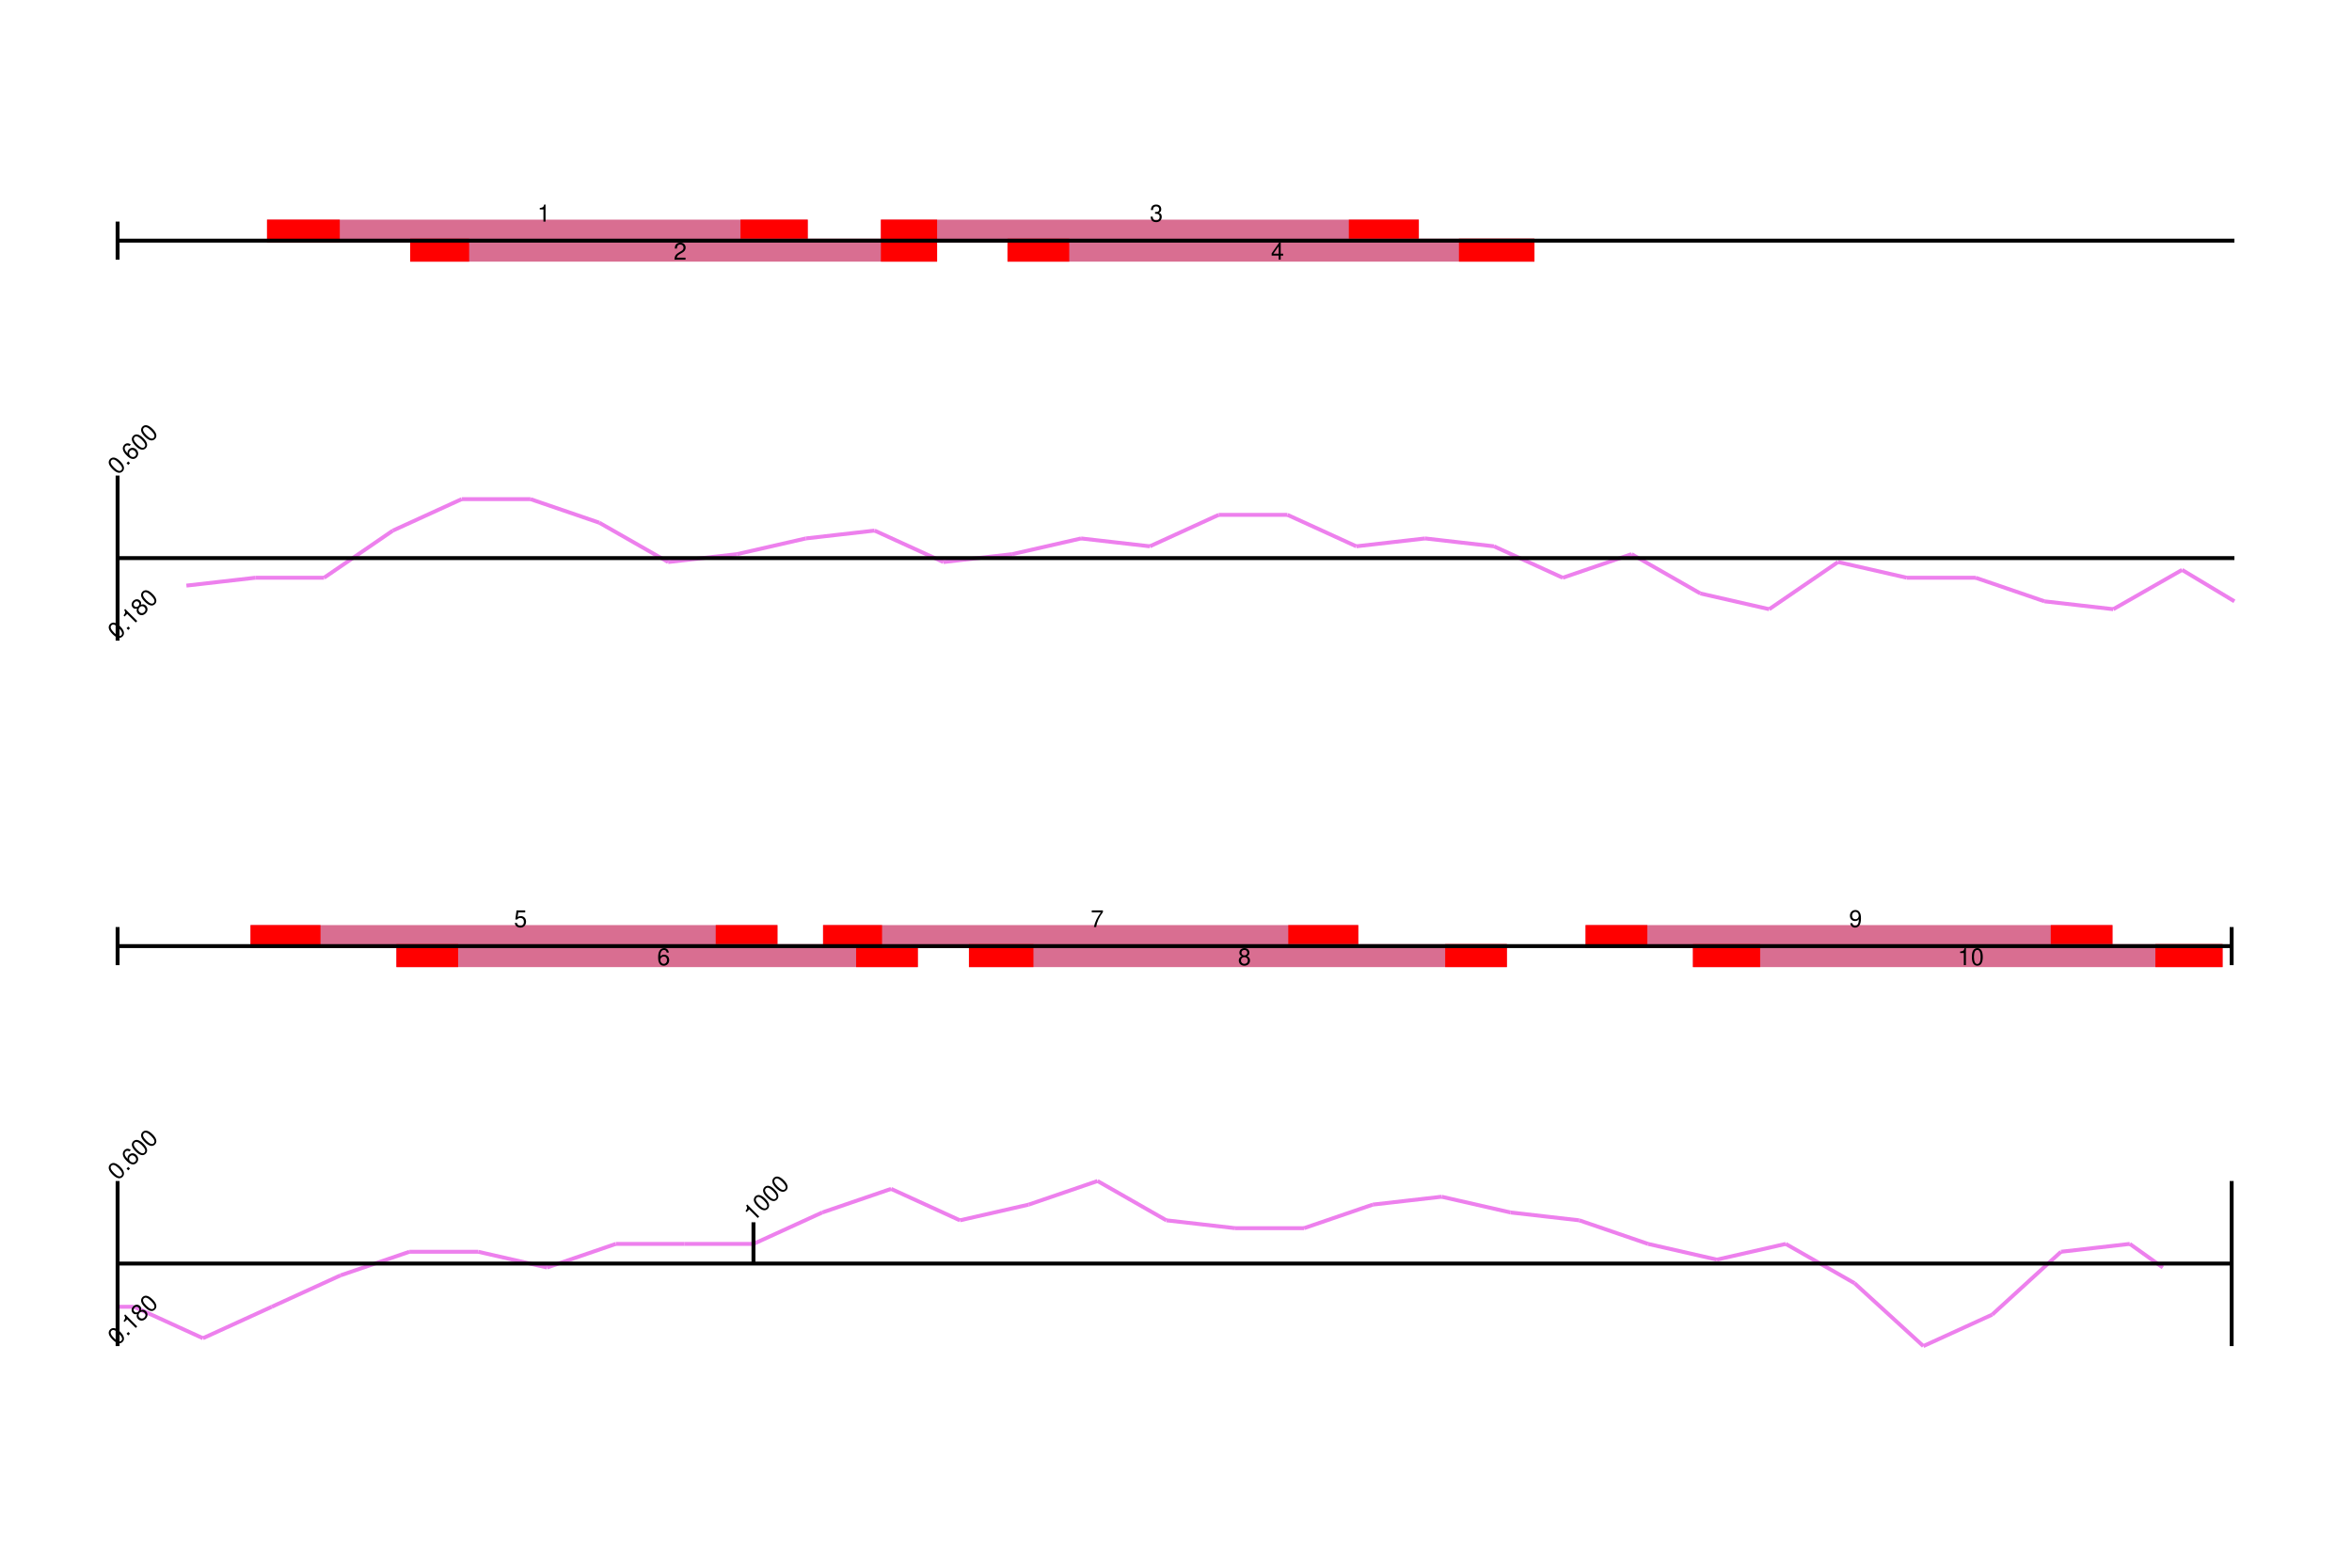
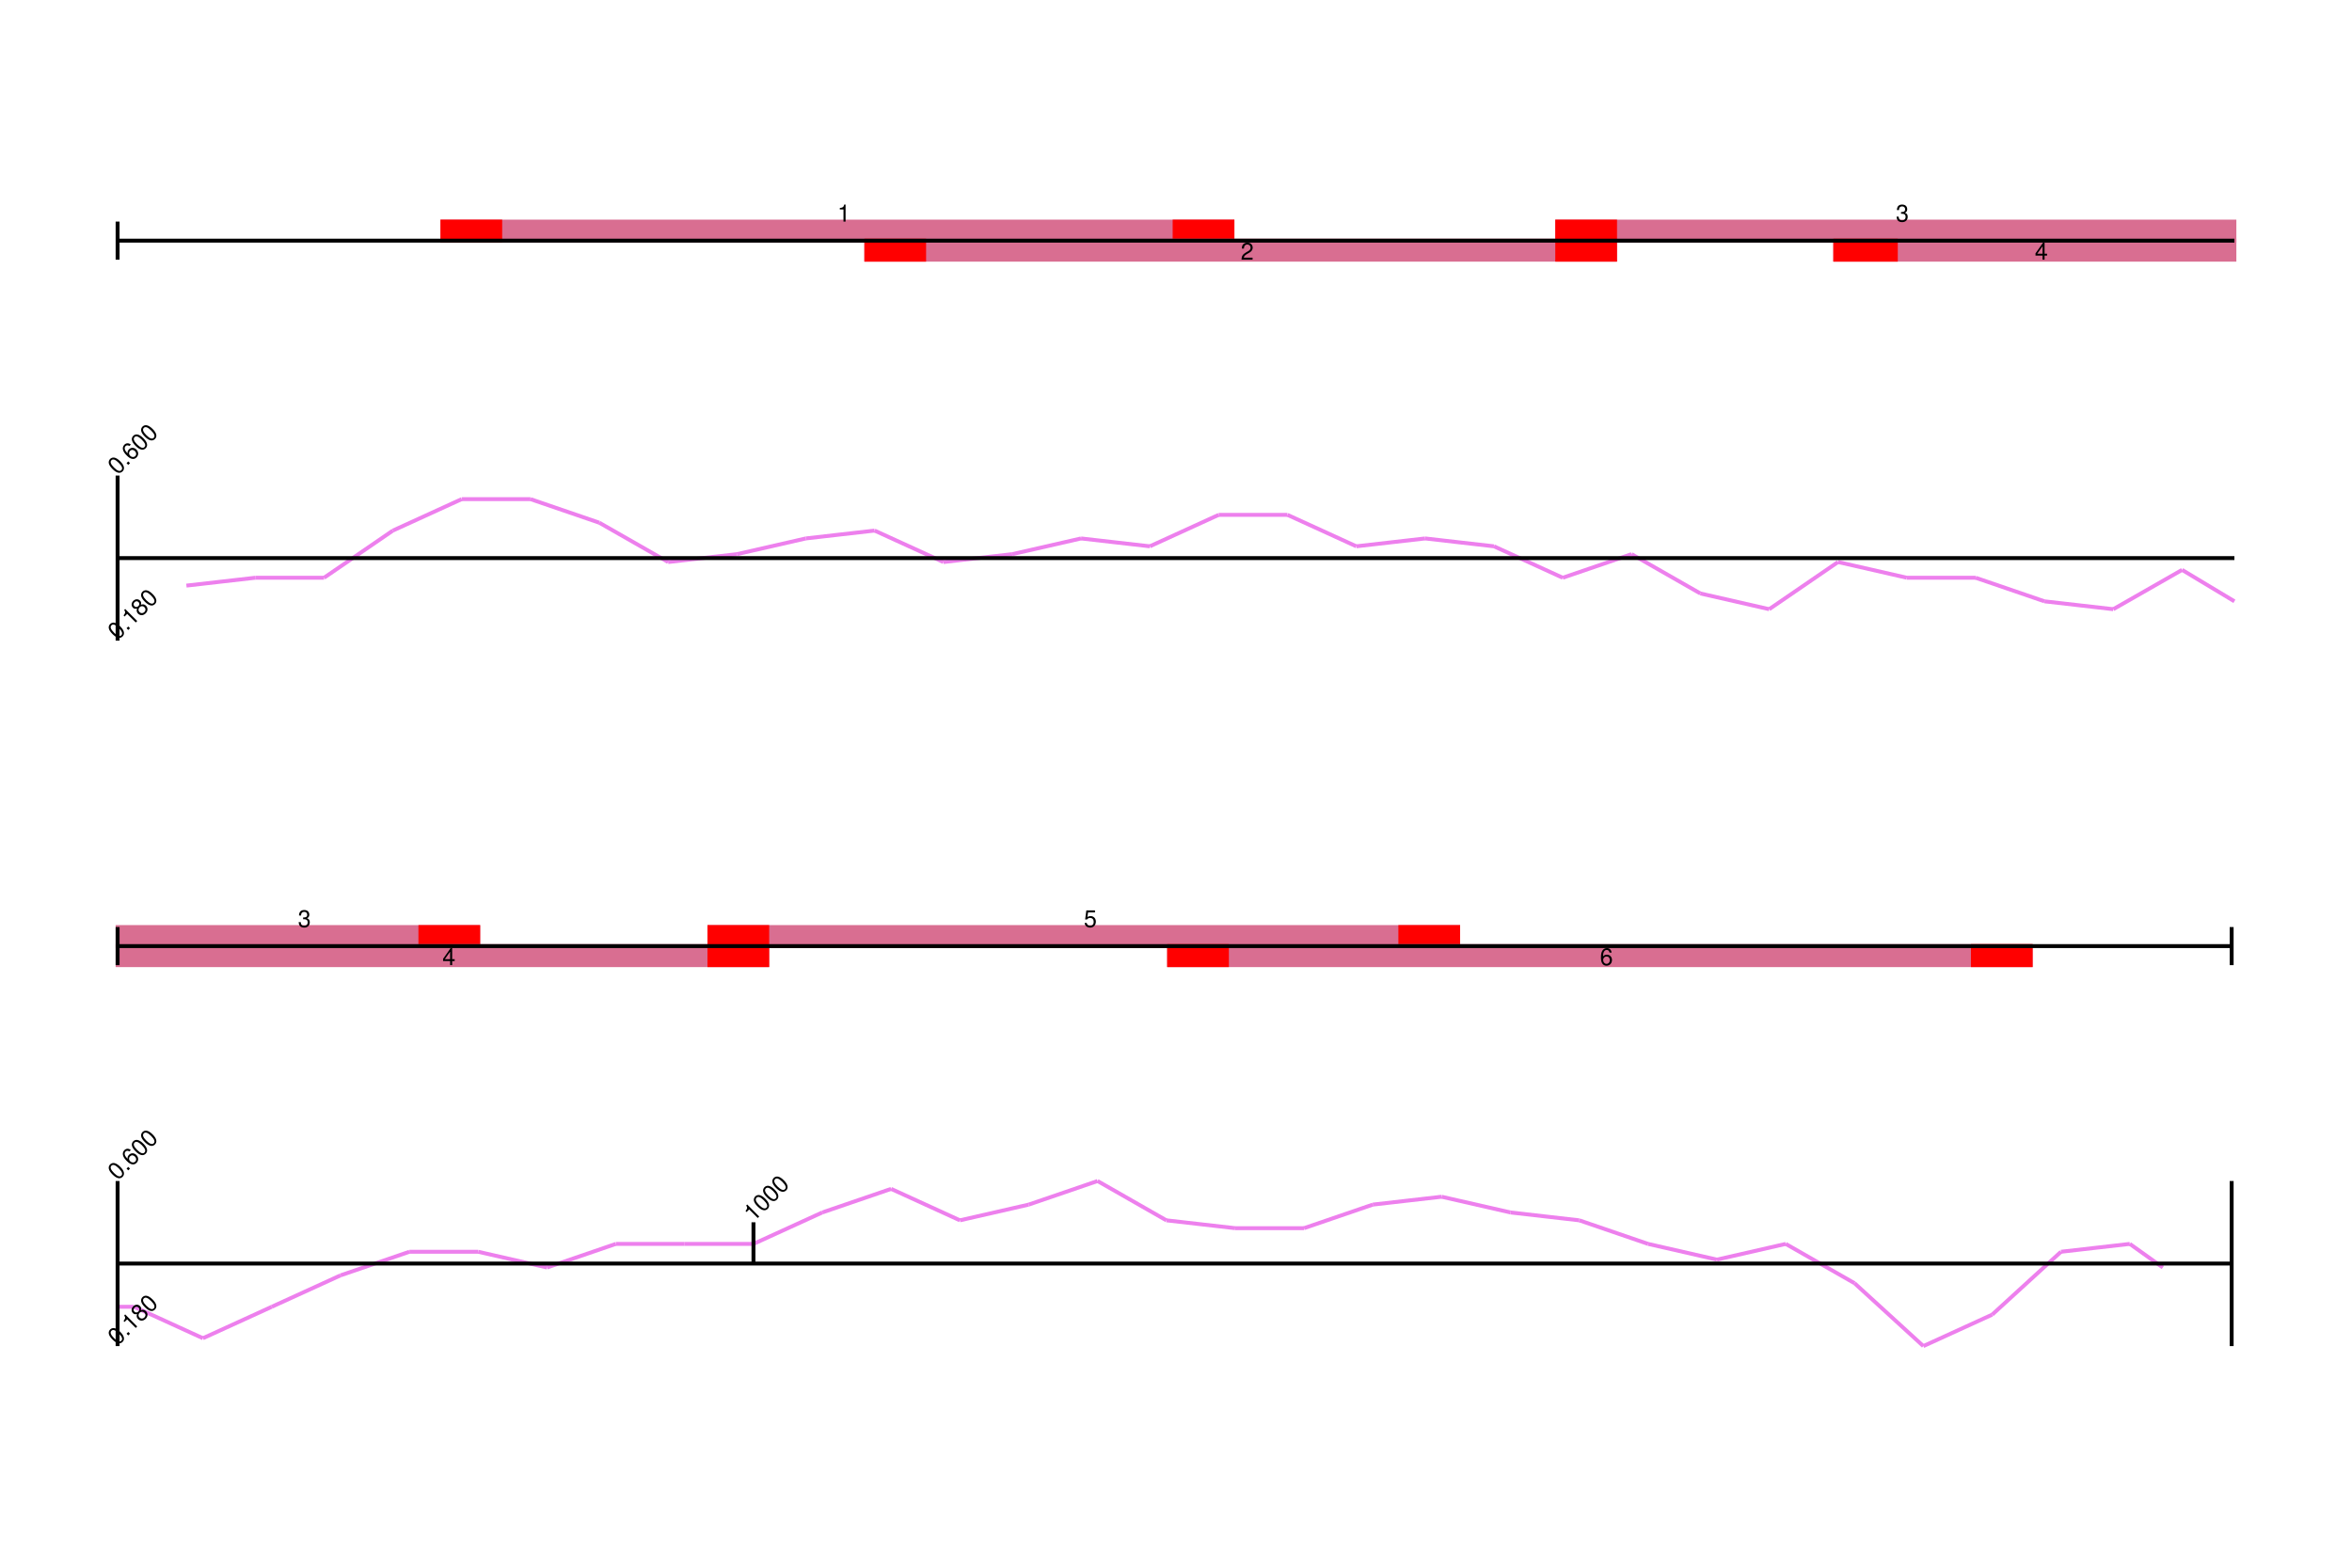
- <svg xmlns="http://www.w3.org/2000/svg" width="600" height="400" preserveAspectRatio="xMinYMin meet" viewBox="0 0 600 400" version="1.0" fill-rule="evenodd">
+ <svg xmlns="http://www.w3.org/2000/svg" fill-rule="evenodd" height="400" preserveAspectRatio="xMinYMin meet" version="1.0" viewBox="0 0 600 400" width="600">
  <clipPath id="clip">
-     <rect x="0" y="0" width="600" height="400" />
+     <rect height="400" width="600" x="0" y="0" />
  </clipPath>
-   <g id="group" transform="scale(1,-1) translate(0,-400)" style="clip-path: url(#clip)">
+   <g id="group" style="clip-path: url(#clip)" transform="scale(1,-1) translate(0,-400)">
    <g transform="">
      <path d="M 47.555,250.58 L 47.555,250.58 Z" style="stroke: rgb(93%,50%,93%); stroke-linecap: butt; stroke-width: 1;" />
      <path d="M 47.555,250.58 L 65.111,252.586 Z" style="stroke: rgb(93%,50%,93%); stroke-linecap: butt; stroke-width: 1;" />
      <path d="M 65.111,252.586 L 82.666,252.586 Z" style="stroke: rgb(93%,50%,93%); stroke-linecap: butt; stroke-width: 1;" />
      <path d="M 82.666,252.586 L 100.221,264.62 Z" style="stroke: rgb(93%,50%,93%); stroke-linecap: butt; stroke-width: 1;" />
      <path d="M 100.221,264.62 L 117.776,272.643 Z" style="stroke: rgb(93%,50%,93%); stroke-linecap: butt; stroke-width: 1;" />
      <path d="M 117.776,272.643 L 135.332,272.643 Z" style="stroke: rgb(93%,50%,93%); stroke-linecap: butt; stroke-width: 1;" />
      <path d="M 135.332,272.643 L 152.887,266.626 Z" style="stroke: rgb(93%,50%,93%); stroke-linecap: butt; stroke-width: 1;" />
      <path d="M 152.887,266.626 L 170.442,256.597 Z" style="stroke: rgb(93%,50%,93%); stroke-linecap: butt; stroke-width: 1;" />
      <path d="M 170.442,256.597 L 187.997,258.603 Z" style="stroke: rgb(93%,50%,93%); stroke-linecap: butt; stroke-width: 1;" />
      <path d="M 187.997,258.603 L 205.553,262.614 Z" style="stroke: rgb(93%,50%,93%); stroke-linecap: butt; stroke-width: 1;" />
      <path d="M 205.553,262.614 L 223.108,264.62 Z" style="stroke: rgb(93%,50%,93%); stroke-linecap: butt; stroke-width: 1;" />
      <path d="M 223.108,264.62 L 240.663,256.597 Z" style="stroke: rgb(93%,50%,93%); stroke-linecap: butt; stroke-width: 1;" />
      <path d="M 240.663,256.597 L 258.218,258.603 Z" style="stroke: rgb(93%,50%,93%); stroke-linecap: butt; stroke-width: 1;" />
      <path d="M 258.218,258.603 L 275.774,262.614 Z" style="stroke: rgb(93%,50%,93%); stroke-linecap: butt; stroke-width: 1;" />
      <path d="M 275.774,262.614 L 293.329,260.609 Z" style="stroke: rgb(93%,50%,93%); stroke-linecap: butt; stroke-width: 1;" />
      <path d="M 293.329,260.609 L 310.884,268.631 Z" style="stroke: rgb(93%,50%,93%); stroke-linecap: butt; stroke-width: 1;" />
      <path d="M 310.884,268.631 L 328.44,268.631 Z" style="stroke: rgb(93%,50%,93%); stroke-linecap: butt; stroke-width: 1;" />
      <path d="M 328.44,268.631 L 345.995,260.609 Z" style="stroke: rgb(93%,50%,93%); stroke-linecap: butt; stroke-width: 1;" />
      <path d="M 345.995,260.609 L 363.55,262.614 Z" style="stroke: rgb(93%,50%,93%); stroke-linecap: butt; stroke-width: 1;" />
      <path d="M 363.55,262.614 L 381.105,260.609 Z" style="stroke: rgb(93%,50%,93%); stroke-linecap: butt; stroke-width: 1;" />
      <path d="M 381.105,260.609 L 398.661,252.586 Z" style="stroke: rgb(93%,50%,93%); stroke-linecap: butt; stroke-width: 1;" />
      <path d="M 398.661,252.586 L 416.216,258.603 Z" style="stroke: rgb(93%,50%,93%); stroke-linecap: butt; stroke-width: 1;" />
      <path d="M 416.216,258.603 L 433.771,248.574 Z" style="stroke: rgb(93%,50%,93%); stroke-linecap: butt; stroke-width: 1;" />
      <path d="M 433.771,248.574 L 451.326,244.563 Z" style="stroke: rgb(93%,50%,93%); stroke-linecap: butt; stroke-width: 1;" />
      <path d="M 451.326,244.563 L 468.882,256.597 Z" style="stroke: rgb(93%,50%,93%); stroke-linecap: butt; stroke-width: 1;" />
      <path d="M 468.882,256.597 L 486.437,252.586 Z" style="stroke: rgb(93%,50%,93%); stroke-linecap: butt; stroke-width: 1;" />
      <path d="M 486.437,252.586 L 503.992,252.586 Z" style="stroke: rgb(93%,50%,93%); stroke-linecap: butt; stroke-width: 1;" />
      <path d="M 503.992,252.586 L 521.547,246.569 Z" style="stroke: rgb(93%,50%,93%); stroke-linecap: butt; stroke-width: 1;" />
      <path d="M 521.547,246.569 L 539.103,244.563 Z" style="stroke: rgb(93%,50%,93%); stroke-linecap: butt; stroke-width: 1;" />
      <path d="M 539.103,244.563 L 556.658,254.591 Z" style="stroke: rgb(93%,50%,93%); stroke-linecap: butt; stroke-width: 1;" />
      <path d="M 556.658,254.591 L 570,246.569 Z" style="stroke: rgb(93%,50%,93%); stroke-linecap: butt; stroke-width: 1;" />
      <path d="M 30,66.569 L 34.213,66.569 Z" style="stroke: rgb(93%,50%,93%); stroke-linecap: butt; stroke-width: 1;" />
      <path d="M 34.213,66.569 L 51.769,58.546 Z" style="stroke: rgb(93%,50%,93%); stroke-linecap: butt; stroke-width: 1;" />
      <path d="M 51.769,58.546 L 69.324,66.569 Z" style="stroke: rgb(93%,50%,93%); stroke-linecap: butt; stroke-width: 1;" />
      <path d="M 69.324,66.569 L 86.879,74.591 Z" style="stroke: rgb(93%,50%,93%); stroke-linecap: butt; stroke-width: 1;" />
      <path d="M 86.879,74.591 L 104.434,80.609 Z" style="stroke: rgb(93%,50%,93%); stroke-linecap: butt; stroke-width: 1;" />
      <path d="M 104.434,80.609 L 121.99,80.609 Z" style="stroke: rgb(93%,50%,93%); stroke-linecap: butt; stroke-width: 1;" />
      <path d="M 121.99,80.609 L 139.545,76.597 Z" style="stroke: rgb(93%,50%,93%); stroke-linecap: butt; stroke-width: 1;" />
      <path d="M 139.545,76.597 L 157.1,82.614 Z" style="stroke: rgb(93%,50%,93%); stroke-linecap: butt; stroke-width: 1;" />
      <path d="M 157.1,82.614 L 174.655,82.614 Z" style="stroke: rgb(93%,50%,93%); stroke-linecap: butt; stroke-width: 1;" />
      <path d="M 174.655,82.614 L 192.211,82.614 Z" style="stroke: rgb(93%,50%,93%); stroke-linecap: butt; stroke-width: 1;" />
      <path d="M 192.211,82.614 L 209.766,90.637 Z" style="stroke: rgb(93%,50%,93%); stroke-linecap: butt; stroke-width: 1;" />
      <path d="M 209.766,90.637 L 227.321,96.654 Z" style="stroke: rgb(93%,50%,93%); stroke-linecap: butt; stroke-width: 1;" />
      <path d="M 227.321,96.654 L 244.876,88.631 Z" style="stroke: rgb(93%,50%,93%); stroke-linecap: butt; stroke-width: 1;" />
      <path d="M 244.876,88.631 L 262.432,92.643 Z" style="stroke: rgb(93%,50%,93%); stroke-linecap: butt; stroke-width: 1;" />
      <path d="M 262.432,92.643 L 279.987,98.66 Z" style="stroke: rgb(93%,50%,93%); stroke-linecap: butt; stroke-width: 1;" />
      <path d="M 279.987,98.66 L 297.542,88.631 Z" style="stroke: rgb(93%,50%,93%); stroke-linecap: butt; stroke-width: 1;" />
      <path d="M 297.542,88.631 L 315.098,86.626 Z" style="stroke: rgb(93%,50%,93%); stroke-linecap: butt; stroke-width: 1;" />
      <path d="M 315.098,86.626 L 332.653,86.626 Z" style="stroke: rgb(93%,50%,93%); stroke-linecap: butt; stroke-width: 1;" />
      <path d="M 332.653,86.626 L 350.208,92.643 Z" style="stroke: rgb(93%,50%,93%); stroke-linecap: butt; stroke-width: 1;" />
      <path d="M 350.208,92.643 L 367.763,94.649 Z" style="stroke: rgb(93%,50%,93%); stroke-linecap: butt; stroke-width: 1;" />
      <path d="M 367.763,94.649 L 385.319,90.637 Z" style="stroke: rgb(93%,50%,93%); stroke-linecap: butt; stroke-width: 1;" />
      <path d="M 385.319,90.637 L 402.874,88.631 Z" style="stroke: rgb(93%,50%,93%); stroke-linecap: butt; stroke-width: 1;" />
      <path d="M 402.874,88.631 L 420.429,82.614 Z" style="stroke: rgb(93%,50%,93%); stroke-linecap: butt; stroke-width: 1;" />
      <path d="M 420.429,82.614 L 437.984,78.603 Z" style="stroke: rgb(93%,50%,93%); stroke-linecap: butt; stroke-width: 1;" />
      <path d="M 437.984,78.603 L 455.54,82.614 Z" style="stroke: rgb(93%,50%,93%); stroke-linecap: butt; stroke-width: 1;" />
      <path d="M 455.54,82.614 L 473.095,72.586 Z" style="stroke: rgb(93%,50%,93%); stroke-linecap: butt; stroke-width: 1;" />
      <path d="M 473.095,72.586 L 490.65,56.54 Z" style="stroke: rgb(93%,50%,93%); stroke-linecap: butt; stroke-width: 1;" />
      <path d="M 490.65,56.54 L 508.205,64.563 Z" style="stroke: rgb(93%,50%,93%); stroke-linecap: butt; stroke-width: 1;" />
      <path d="M 508.205,64.563 L 525.761,80.609 Z" style="stroke: rgb(93%,50%,93%); stroke-linecap: butt; stroke-width: 1;" />
      <path d="M 525.761,80.609 L 543.316,82.614 Z" style="stroke: rgb(93%,50%,93%); stroke-linecap: butt; stroke-width: 1;" />
      <path d="M 543.316,82.614 L 551.743,76.597 Z" style="stroke: rgb(93%,50%,93%); stroke-linecap: butt; stroke-width: 1;" />
-       <polygon points="68.622 338.6, 205.553 338.6, 205.553 343.46, 68.622 343.46" style="stroke: rgb(85%,43%,57%); stroke-linecap: butt; stroke-width: 1; fill: rgb(85%,43%,57%);" />
-       <polygon points="68.622 338.6, 86.177 338.6, 86.177 343.46, 68.622 343.46" style="stroke: rgb(100%,0%,0%); stroke-linecap: butt; stroke-width: 1; fill: rgb(100%,0%,0%);" />
-       <polygon points="189.402 338.6, 205.553 338.6, 205.553 343.46, 189.402 343.46" style="stroke: rgb(100%,0%,0%); stroke-linecap: butt; stroke-width: 1; fill: rgb(100%,0%,0%);" />
-       <polygon points="105.136 333.74, 238.557 333.74, 238.557 338.6, 105.136 338.6" style="stroke: rgb(85%,43%,57%); stroke-linecap: butt; stroke-width: 1; fill: rgb(85%,43%,57%);" />
-       <polygon points="105.136 333.74, 119.181 333.74, 119.181 338.6, 105.136 338.6" style="stroke: rgb(100%,0%,0%); stroke-linecap: butt; stroke-width: 1; fill: rgb(100%,0%,0%);" />
-       <polygon points="225.215 333.74, 238.557 333.74, 238.557 338.6, 225.215 338.6" style="stroke: rgb(100%,0%,0%); stroke-linecap: butt; stroke-width: 1; fill: rgb(100%,0%,0%);" />
-       <polygon points="225.215 338.6, 361.443 338.6, 361.443 343.46, 225.215 343.46" style="stroke: rgb(85%,43%,57%); stroke-linecap: butt; stroke-width: 1; fill: rgb(85%,43%,57%);" />
-       <polygon points="225.215 338.6, 238.557 338.6, 238.557 343.46, 225.215 343.46" style="stroke: rgb(100%,0%,0%); stroke-linecap: butt; stroke-width: 1; fill: rgb(100%,0%,0%);" />
-       <polygon points="344.59 338.6, 361.443 338.6, 361.443 343.46, 344.59 343.46" style="stroke: rgb(100%,0%,0%); stroke-linecap: butt; stroke-width: 1; fill: rgb(100%,0%,0%);" />
-       <polygon points="257.516 333.74, 390.936 333.74, 390.936 338.6, 257.516 338.6" style="stroke: rgb(85%,43%,57%); stroke-linecap: butt; stroke-width: 1; fill: rgb(85%,43%,57%);" />
-       <polygon points="257.516 333.74, 272.263 333.74, 272.263 338.6, 257.516 338.6" style="stroke: rgb(100%,0%,0%); stroke-linecap: butt; stroke-width: 1; fill: rgb(100%,0%,0%);" />
-       <polygon points="372.679 333.74, 390.936 333.74, 390.936 338.6, 372.679 338.6" style="stroke: rgb(100%,0%,0%); stroke-linecap: butt; stroke-width: 1; fill: rgb(100%,0%,0%);" />
-       <polygon points="64.408 158.6, 197.828 158.6, 197.828 163.46, 64.408 163.46" style="stroke: rgb(85%,43%,57%); stroke-linecap: butt; stroke-width: 1; fill: rgb(85%,43%,57%);" />
-       <polygon points="64.408 158.6, 81.261 158.6, 81.261 163.46, 64.408 163.46" style="stroke: rgb(100%,0%,0%); stroke-linecap: butt; stroke-width: 1; fill: rgb(100%,0%,0%);" />
-       <polygon points="183.082 158.6, 197.828 158.6, 197.828 163.46, 183.082 163.46" style="stroke: rgb(100%,0%,0%); stroke-linecap: butt; stroke-width: 1; fill: rgb(100%,0%,0%);" />
-       <polygon points="101.626 153.74, 233.641 153.74, 233.641 158.6, 101.626 158.6" style="stroke: rgb(85%,43%,57%); stroke-linecap: butt; stroke-width: 1; fill: rgb(85%,43%,57%);" />
-       <polygon points="101.626 153.74, 116.372 153.74, 116.372 158.6, 101.626 158.6" style="stroke: rgb(100%,0%,0%); stroke-linecap: butt; stroke-width: 1; fill: rgb(100%,0%,0%);" />
-       <polygon points="218.895 153.74, 233.641 153.74, 233.641 158.6, 218.895 158.6" style="stroke: rgb(100%,0%,0%); stroke-linecap: butt; stroke-width: 1; fill: rgb(100%,0%,0%);" />
-       <polygon points="210.468 158.6, 345.995 158.6, 345.995 163.46, 210.468 163.46" style="stroke: rgb(85%,43%,57%); stroke-linecap: butt; stroke-width: 1; fill: rgb(85%,43%,57%);" />
-       <polygon points="210.468 158.6, 224.512 158.6, 224.512 163.46, 210.468 163.46" style="stroke: rgb(100%,0%,0%); stroke-linecap: butt; stroke-width: 1; fill: rgb(100%,0%,0%);" />
-       <polygon points="329.142 158.6, 345.995 158.6, 345.995 163.46, 329.142 163.46" style="stroke: rgb(100%,0%,0%); stroke-linecap: butt; stroke-width: 1; fill: rgb(100%,0%,0%);" />
-       <polygon points="247.685 153.74, 383.914 153.74, 383.914 158.6, 247.685 158.6" style="stroke: rgb(85%,43%,57%); stroke-linecap: butt; stroke-width: 1; fill: rgb(85%,43%,57%);" />
-       <polygon points="247.685 153.74, 263.134 153.74, 263.134 158.6, 247.685 158.6" style="stroke: rgb(100%,0%,0%); stroke-linecap: butt; stroke-width: 1; fill: rgb(100%,0%,0%);" />
-       <polygon points="369.168 153.74, 383.914 153.74, 383.914 158.6, 369.168 158.6" style="stroke: rgb(100%,0%,0%); stroke-linecap: butt; stroke-width: 1; fill: rgb(100%,0%,0%);" />
-       <polygon points="404.981 158.6, 538.4 158.6, 538.4 163.46, 404.981 163.46" style="stroke: rgb(85%,43%,57%); stroke-linecap: butt; stroke-width: 1; fill: rgb(85%,43%,57%);" />
-       <polygon points="404.981 158.6, 419.727 158.6, 419.727 163.46, 404.981 163.46" style="stroke: rgb(100%,0%,0%); stroke-linecap: butt; stroke-width: 1; fill: rgb(100%,0%,0%);" />
-       <polygon points="523.654 158.6, 538.4 158.6, 538.4 163.46, 523.654 163.46" style="stroke: rgb(100%,0%,0%); stroke-linecap: butt; stroke-width: 1; fill: rgb(100%,0%,0%);" />
-       <polygon points="432.367 153.74, 566.489 153.74, 566.489 158.6, 432.367 158.6" style="stroke: rgb(85%,43%,57%); stroke-linecap: butt; stroke-width: 1; fill: rgb(85%,43%,57%);" />
-       <polygon points="432.367 153.74, 448.518 153.74, 448.518 158.6, 432.367 158.6" style="stroke: rgb(100%,0%,0%); stroke-linecap: butt; stroke-width: 1; fill: rgb(100%,0%,0%);" />
-       <polygon points="550.338 153.74, 566.489 153.74, 566.489 158.6, 550.338 158.6" style="stroke: rgb(100%,0%,0%); stroke-linecap: butt; stroke-width: 1; fill: rgb(100%,0%,0%);" />
+       <polygon points="112.861 338.6, 314.395 338.6, 314.395 343.46, 112.861 343.46" style="stroke: rgb(85%,43%,57%); stroke-linecap: butt; stroke-width: 1; fill: rgb(85%,43%,57%); fill-rule: evenodd;" />
+       <polygon points="112.861 338.6, 127.607 338.6, 127.607 343.46, 112.861 343.46" style="stroke: rgb(100%,0%,0%); stroke-linecap: butt; stroke-width: 1; fill: rgb(100%,0%,0%); fill-rule: evenodd;" />
+       <polygon points="299.649 338.6, 314.395 338.6, 314.395 343.46, 299.649 343.46" style="stroke: rgb(100%,0%,0%); stroke-linecap: butt; stroke-width: 1; fill: rgb(100%,0%,0%); fill-rule: evenodd;" />
+       <polygon points="221.001 333.74, 412.003 333.74, 412.003 338.6, 221.001 338.6" style="stroke: rgb(85%,43%,57%); stroke-linecap: butt; stroke-width: 1; fill: rgb(85%,43%,57%); fill-rule: evenodd;" />
+       <polygon points="221.001 333.74, 235.748 333.74, 235.748 338.6, 221.001 338.6" style="stroke: rgb(100%,0%,0%); stroke-linecap: butt; stroke-width: 1; fill: rgb(100%,0%,0%); fill-rule: evenodd;" />
+       <polygon points="397.256 333.74, 412.003 333.74, 412.003 338.6, 397.256 338.6" style="stroke: rgb(100%,0%,0%); stroke-linecap: butt; stroke-width: 1; fill: rgb(100%,0%,0%); fill-rule: evenodd;" />
+       <polygon points="397.256 338.6, 570 338.6, 570 343.46, 397.256 343.46" style="stroke: rgb(85%,43%,57%); stroke-linecap: butt; stroke-width: 1; fill: rgb(85%,43%,57%); fill-rule: evenodd;" />
+       <polygon points="30 158.6, 121.99 158.6, 121.99 163.46, 30 163.46" style="stroke: rgb(85%,43%,57%); stroke-linecap: butt; stroke-width: 1; fill: rgb(85%,43%,57%); fill-rule: evenodd;" />
+       <polygon points="397.256 338.6, 412.003 338.6, 412.003 343.46, 397.256 343.46" style="stroke: rgb(100%,0%,0%); stroke-linecap: butt; stroke-width: 1; fill: rgb(100%,0%,0%); fill-rule: evenodd;" />
+       <polygon points="107.243 158.6, 121.99 158.6, 121.99 163.46, 107.243 163.46" style="stroke: rgb(100%,0%,0%); stroke-linecap: butt; stroke-width: 1; fill: rgb(100%,0%,0%); fill-rule: evenodd;" />
+       <polygon points="468.18 333.74, 570 333.74, 570 338.6, 468.18 338.6" style="stroke: rgb(85%,43%,57%); stroke-linecap: butt; stroke-width: 1; fill: rgb(85%,43%,57%); fill-rule: evenodd;" />
+       <polygon points="30 153.74, 195.722 153.74, 195.722 158.6, 30 158.6" style="stroke: rgb(85%,43%,57%); stroke-linecap: butt; stroke-width: 1; fill: rgb(85%,43%,57%); fill-rule: evenodd;" />
+       <polygon points="468.18 333.74, 483.628 333.74, 483.628 338.6, 468.18 338.6" style="stroke: rgb(100%,0%,0%); stroke-linecap: butt; stroke-width: 1; fill: rgb(100%,0%,0%); fill-rule: evenodd;" />
+       <polygon points="180.975 153.74, 195.722 153.74, 195.722 158.6, 180.975 158.6" style="stroke: rgb(100%,0%,0%); stroke-linecap: butt; stroke-width: 1; fill: rgb(100%,0%,0%); fill-rule: evenodd;" />
+       <polygon points="180.975 158.6, 371.977 158.6, 371.977 163.46, 180.975 163.46" style="stroke: rgb(85%,43%,57%); stroke-linecap: butt; stroke-width: 1; fill: rgb(85%,43%,57%); fill-rule: evenodd;" />
+       <polygon points="180.975 158.6, 195.722 158.6, 195.722 163.46, 180.975 163.46" style="stroke: rgb(100%,0%,0%); stroke-linecap: butt; stroke-width: 1; fill: rgb(100%,0%,0%); fill-rule: evenodd;" />
+       <polygon points="357.23 158.6, 371.977 158.6, 371.977 163.46, 357.23 163.46" style="stroke: rgb(100%,0%,0%); stroke-linecap: butt; stroke-width: 1; fill: rgb(100%,0%,0%); fill-rule: evenodd;" />
+       <polygon points="298.245 153.74, 518.036 153.74, 518.036 158.6, 298.245 158.6" style="stroke: rgb(85%,43%,57%); stroke-linecap: butt; stroke-width: 1; fill: rgb(85%,43%,57%); fill-rule: evenodd;" />
+       <polygon points="298.245 153.74, 312.991 153.74, 312.991 158.6, 298.245 158.6" style="stroke: rgb(100%,0%,0%); stroke-linecap: butt; stroke-width: 1; fill: rgb(100%,0%,0%); fill-rule: evenodd;" />
+       <polygon points="503.29 153.74, 518.036 153.74, 518.036 158.6, 503.29 158.6" style="stroke: rgb(100%,0%,0%); stroke-linecap: butt; stroke-width: 1; fill: rgb(100%,0%,0%); fill-rule: evenodd;" />
      <path d="M 30,257.6 L 570,257.6 Z" style="stroke: rgb(0%,0%,0%); stroke-linecap: butt; stroke-width: 1;" />
      <path d="M 30,236.54 L 30,278.66 Z" style="stroke: rgb(0%,0%,0%); stroke-linecap: butt; stroke-width: 1;" />
      <path d="M 569.298,56.54 L 569.298,98.66 Z" style="stroke: rgb(0%,0%,0%); stroke-linecap: butt; stroke-width: 1;" />
      <path d="M 30,77.6 L 569.298,77.6 Z" style="stroke: rgb(0%,0%,0%); stroke-linecap: butt; stroke-width: 1;" />
      <path d="M 30,56.54 L 30,98.66 Z" style="stroke: rgb(0%,0%,0%); stroke-linecap: butt; stroke-width: 1;" />
      <path d="M 192.211,77.6 L 192.211,88.13 Z" style="stroke: rgb(0%,0%,0%); stroke-linecap: butt; stroke-width: 1;" />
      <path d="M 30,338.6 L 570,338.6 Z" style="stroke: rgb(0%,0%,0%); stroke-linecap: butt; stroke-width: 1;" />
      <path d="M 30,333.74 L 30,343.46 Z" style="stroke: rgb(0%,0%,0%); stroke-linecap: butt; stroke-width: 1;" />
      <path d="M 569.298,153.74 L 569.298,163.46 Z" style="stroke: rgb(0%,0%,0%); stroke-linecap: butt; stroke-width: 1;" />
      <path d="M 30,158.6 L 569.298,158.6 Z" style="stroke: rgb(0%,0%,0%); stroke-linecap: butt; stroke-width: 1;" />
      <path d="M 30,153.74 L 30,163.46 Z" style="stroke: rgb(0%,0%,0%); stroke-linecap: butt; stroke-width: 1;" />
      <g transform=" matrix(0.707107,0.707107,-0.707107,0.707107,192.2107,88.13)">
-         <text x="0" y="0" style="font-family: Helvetica; font-size: 6px; fill: rgb(0%,0%,0%);" transform="translate(0,0) scale(1,-1)">1000</text>
+         <text style="font-family: Helvetica; font-size: 6px;fill: rgb(0%,0%,0%); stroke:none;" transform="translate(0,0) scale(1,-1)" x="0" y="0">1000</text>
      </g>
      <g transform=" matrix(0.707107,0.707107,-0.707107,0.707107,30,236.54)">
-         <text x="0" y="0" style="font-family: Helvetica; font-size: 6px; fill: rgb(0%,0%,0%);" transform="translate(0,0) scale(1,-1)">0.180</text>
+         <text style="font-family: Helvetica; font-size: 6px;fill: rgb(0%,0%,0%); stroke:none;" transform="translate(0,0) scale(1,-1)" x="0" y="0">0.180</text>
      </g>
      <g transform=" matrix(0.707107,0.707107,-0.707107,0.707107,30,278.66)">
-         <text x="0" y="0" style="font-family: Helvetica; font-size: 6px; fill: rgb(0%,0%,0%);" transform="translate(0,0) scale(1,-1)">0.600</text>
+         <text style="font-family: Helvetica; font-size: 6px;fill: rgb(0%,0%,0%); stroke:none;" transform="translate(0,0) scale(1,-1)" x="0" y="0">0.600</text>
      </g>
      <g transform=" matrix(0.707107,0.707107,-0.707107,0.707107,30,257.6)">
-         <text x="0" y="0" style="font-family: Helvetica; font-size: 6px; fill: rgb(0%,0%,0%);" transform="translate(0,0) scale(1,-1)" />
+         <text style="font-family: Helvetica; font-size: 6px;fill: rgb(0%,0%,0%); stroke:none;" transform="translate(0,0) scale(1,-1)" x="0" y="0" />
      </g>
      <g transform=" matrix(0.707107,0.707107,-0.707107,0.707107,30,56.54)">
-         <text x="0" y="0" style="font-family: Helvetica; font-size: 6px; fill: rgb(0%,0%,0%);" transform="translate(0,0) scale(1,-1)">0.180</text>
+         <text style="font-family: Helvetica; font-size: 6px;fill: rgb(0%,0%,0%); stroke:none;" transform="translate(0,0) scale(1,-1)" x="0" y="0">0.180</text>
      </g>
      <g transform=" matrix(0.707107,0.707107,-0.707107,0.707107,30,98.66)">
-         <text x="0" y="0" style="font-family: Helvetica; font-size: 6px; fill: rgb(0%,0%,0%);" transform="translate(0,0) scale(1,-1)">0.600</text>
+         <text style="font-family: Helvetica; font-size: 6px;fill: rgb(0%,0%,0%); stroke:none;" transform="translate(0,0) scale(1,-1)" x="0" y="0">0.600</text>
      </g>
      <g transform=" matrix(0.707107,0.707107,-0.707107,0.707107,30,77.6)">
-         <text x="0" y="0" style="font-family: Helvetica; font-size: 6px; fill: rgb(0%,0%,0%);" transform="translate(0,0) scale(1,-1)" />
+         <text style="font-family: Helvetica; font-size: 6px;fill: rgb(0%,0%,0%); stroke:none;" transform="translate(0,0) scale(1,-1)" x="0" y="0" />
      </g>
-       <g transform=" matrix(1,0,-0,1,137.0871,343.46)">
-         <text x="0" y="0" style="font-family: Helvetica; font-size: 6px; fill: rgb(0%,0%,0%);" transform="translate(0,0) scale(1,-1)">1</text>
+       <g transform=" matrix(1,0,-0,1,213.6281,343.46)">
+         <text style="font-family: Helvetica; font-size: 6px;fill: rgb(0%,0%,0%); stroke:none;" transform="translate(0,0) scale(1,-1)" x="0" y="0">1</text>
      </g>
-       <g transform=" matrix(1,0,-0,1,171.8466,333.74)">
-         <text x="0" y="0" style="font-family: Helvetica; font-size: 6px; fill: rgb(0%,0%,0%);" transform="translate(0,0) scale(1,-1)">2</text>
+       <g transform=" matrix(1,0,-0,1,316.502,333.74)">
+         <text style="font-family: Helvetica; font-size: 6px;fill: rgb(0%,0%,0%); stroke:none;" transform="translate(0,0) scale(1,-1)" x="0" y="0">2</text>
      </g>
-       <g transform=" matrix(1,0,-0,1,293.329,343.46)">
-         <text x="0" y="0" style="font-family: Helvetica; font-size: 6px; fill: rgb(0%,0%,0%);" transform="translate(0,0) scale(1,-1)">3</text>
+       <g transform=" matrix(1,0,-0,1,483.6281,343.46)">
+         <text style="font-family: Helvetica; font-size: 6px;fill: rgb(0%,0%,0%); stroke:none;" transform="translate(0,0) scale(1,-1)" x="0" y="0">3</text>
      </g>
-       <g transform=" matrix(1,0,-0,1,324.2263,333.74)">
-         <text x="0" y="0" style="font-family: Helvetica; font-size: 6px; fill: rgb(0%,0%,0%);" transform="translate(0,0) scale(1,-1)">4</text>
+       <g transform=" matrix(1,0,-0,1,75.9948,163.46)">
+         <text style="font-family: Helvetica; font-size: 6px;fill: rgb(0%,0%,0%); stroke:none;" transform="translate(0,0) scale(1,-1)" x="0" y="0">3</text>
      </g>
-       <g transform=" matrix(1,0,-0,1,131.1183,163.46)">
-         <text x="0" y="0" style="font-family: Helvetica; font-size: 6px; fill: rgb(0%,0%,0%);" transform="translate(0,0) scale(1,-1)">5</text>
+       <g transform=" matrix(1,0,-0,1,519.0897,333.74)">
+         <text style="font-family: Helvetica; font-size: 6px;fill: rgb(0%,0%,0%); stroke:none;" transform="translate(0,0) scale(1,-1)" x="0" y="0">4</text>
      </g>
-       <g transform=" matrix(1,0,-0,1,167.6333,153.74)">
-         <text x="0" y="0" style="font-family: Helvetica; font-size: 6px; fill: rgb(0%,0%,0%);" transform="translate(0,0) scale(1,-1)">6</text>
+       <g transform=" matrix(1,0,-0,1,112.8609,153.74)">
+         <text style="font-family: Helvetica; font-size: 6px;fill: rgb(0%,0%,0%); stroke:none;" transform="translate(0,0) scale(1,-1)" x="0" y="0">4</text>
      </g>
-       <g transform=" matrix(1,0,-0,1,278.2315,163.46)">
-         <text x="0" y="0" style="font-family: Helvetica; font-size: 6px; fill: rgb(0%,0%,0%);" transform="translate(0,0) scale(1,-1)">7</text>
+       <g transform=" matrix(1,0,-0,1,276.4759,163.46)">
+         <text style="font-family: Helvetica; font-size: 6px;fill: rgb(0%,0%,0%); stroke:none;" transform="translate(0,0) scale(1,-1)" x="0" y="0">5</text>
      </g>
-       <g transform=" matrix(1,0,-0,1,315.7997,153.74)">
-         <text x="0" y="0" style="font-family: Helvetica; font-size: 6px; fill: rgb(0%,0%,0%);" transform="translate(0,0) scale(1,-1)">8</text>
-       </g>
-       <g transform=" matrix(1,0,-0,1,471.6905,163.46)">
-         <text x="0" y="0" style="font-family: Helvetica; font-size: 6px; fill: rgb(0%,0%,0%);" transform="translate(0,0) scale(1,-1)">9</text>
-       </g>
-       <g transform=" matrix(1,0,-0,1,499.4278,153.74)">
-         <text x="0" y="0" style="font-family: Helvetica; font-size: 6px; fill: rgb(0%,0%,0%);" transform="translate(0,0) scale(1,-1)">10</text>
+       <g transform=" matrix(1,0,-0,1,408.1404,153.74)">
+         <text style="font-family: Helvetica; font-size: 6px;fill: rgb(0%,0%,0%); stroke:none;" transform="translate(0,0) scale(1,-1)" x="0" y="0">6</text>
      </g>
    </g>
  </g>
</svg>
